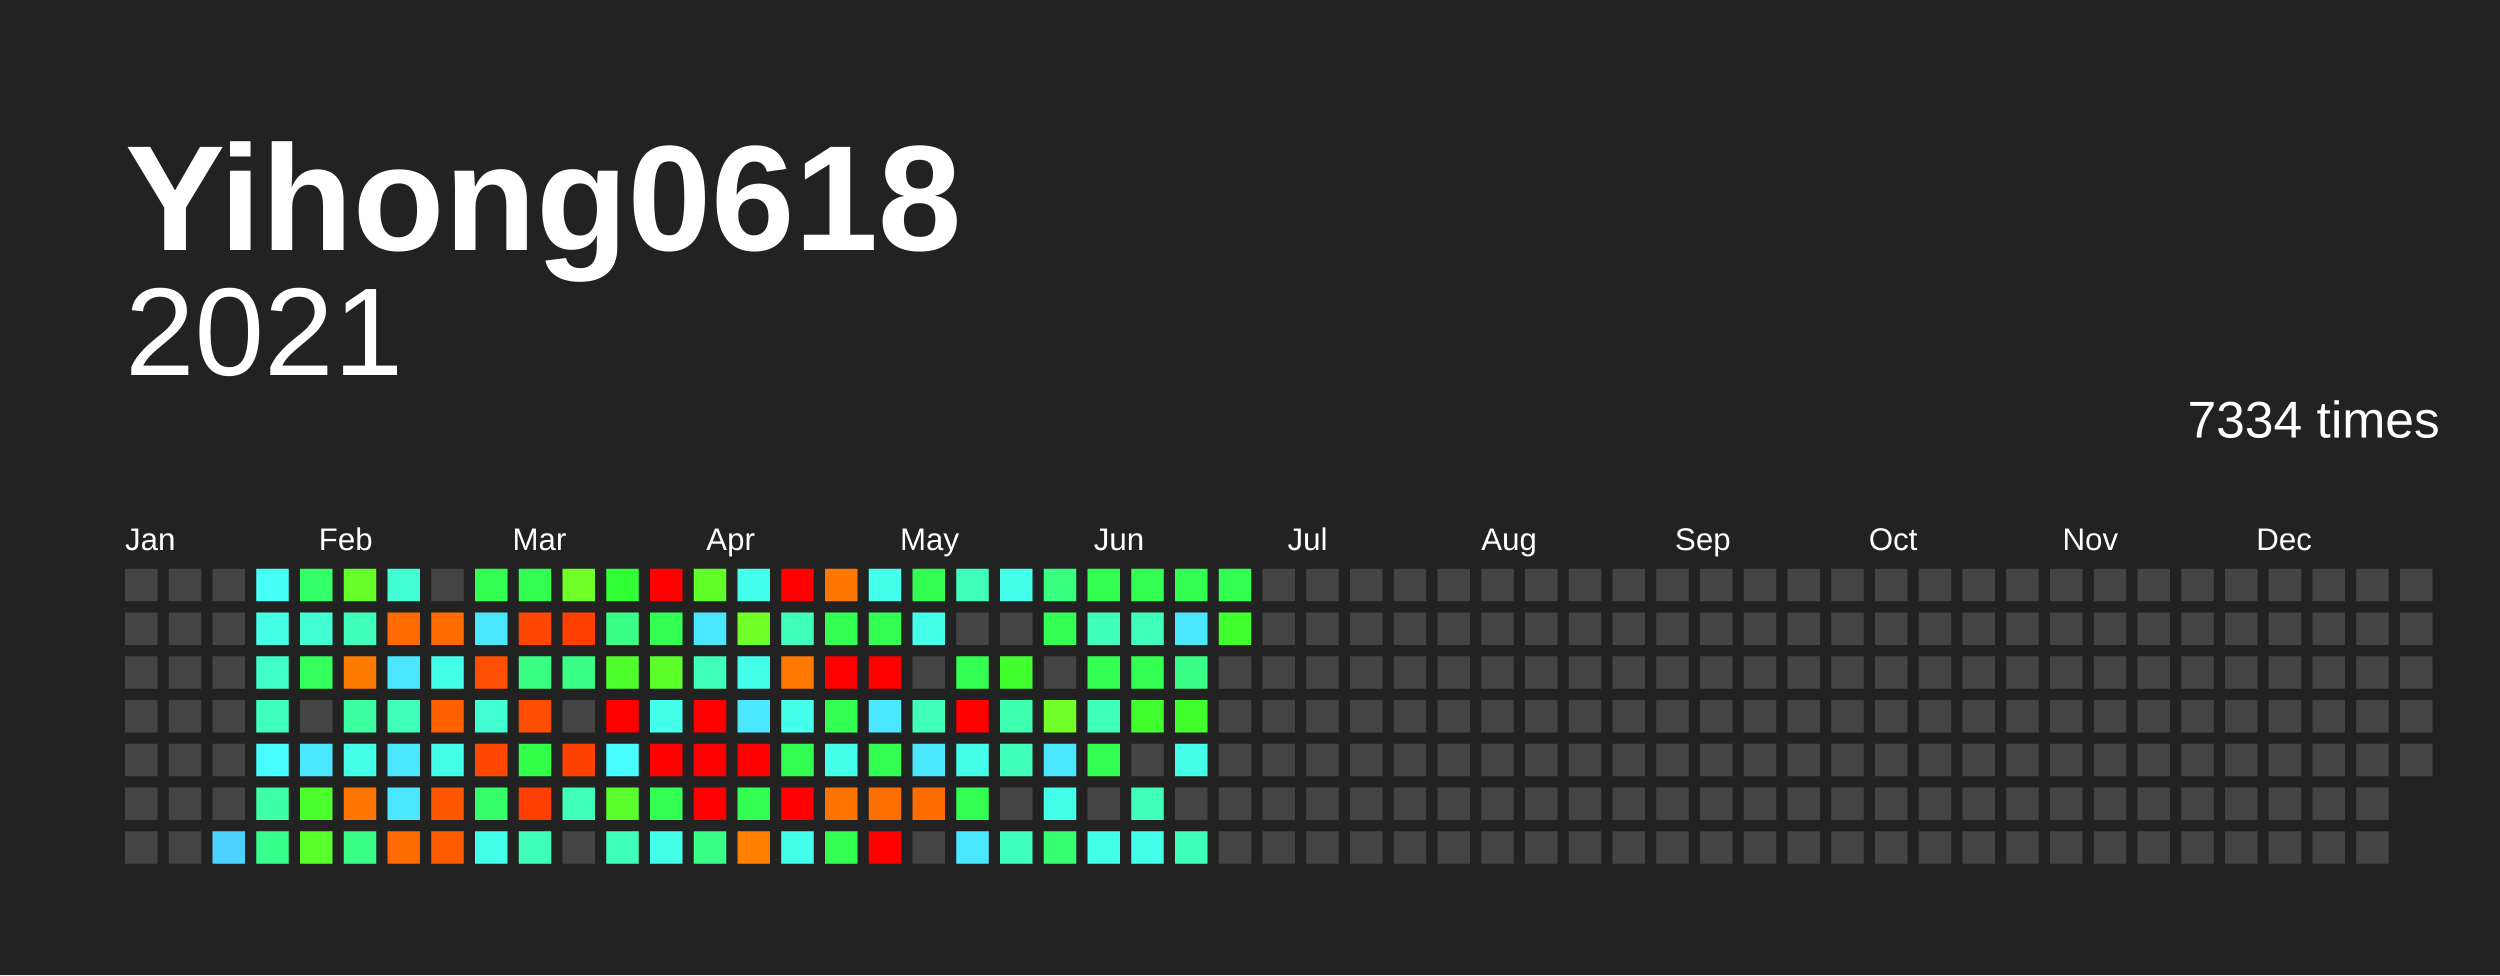
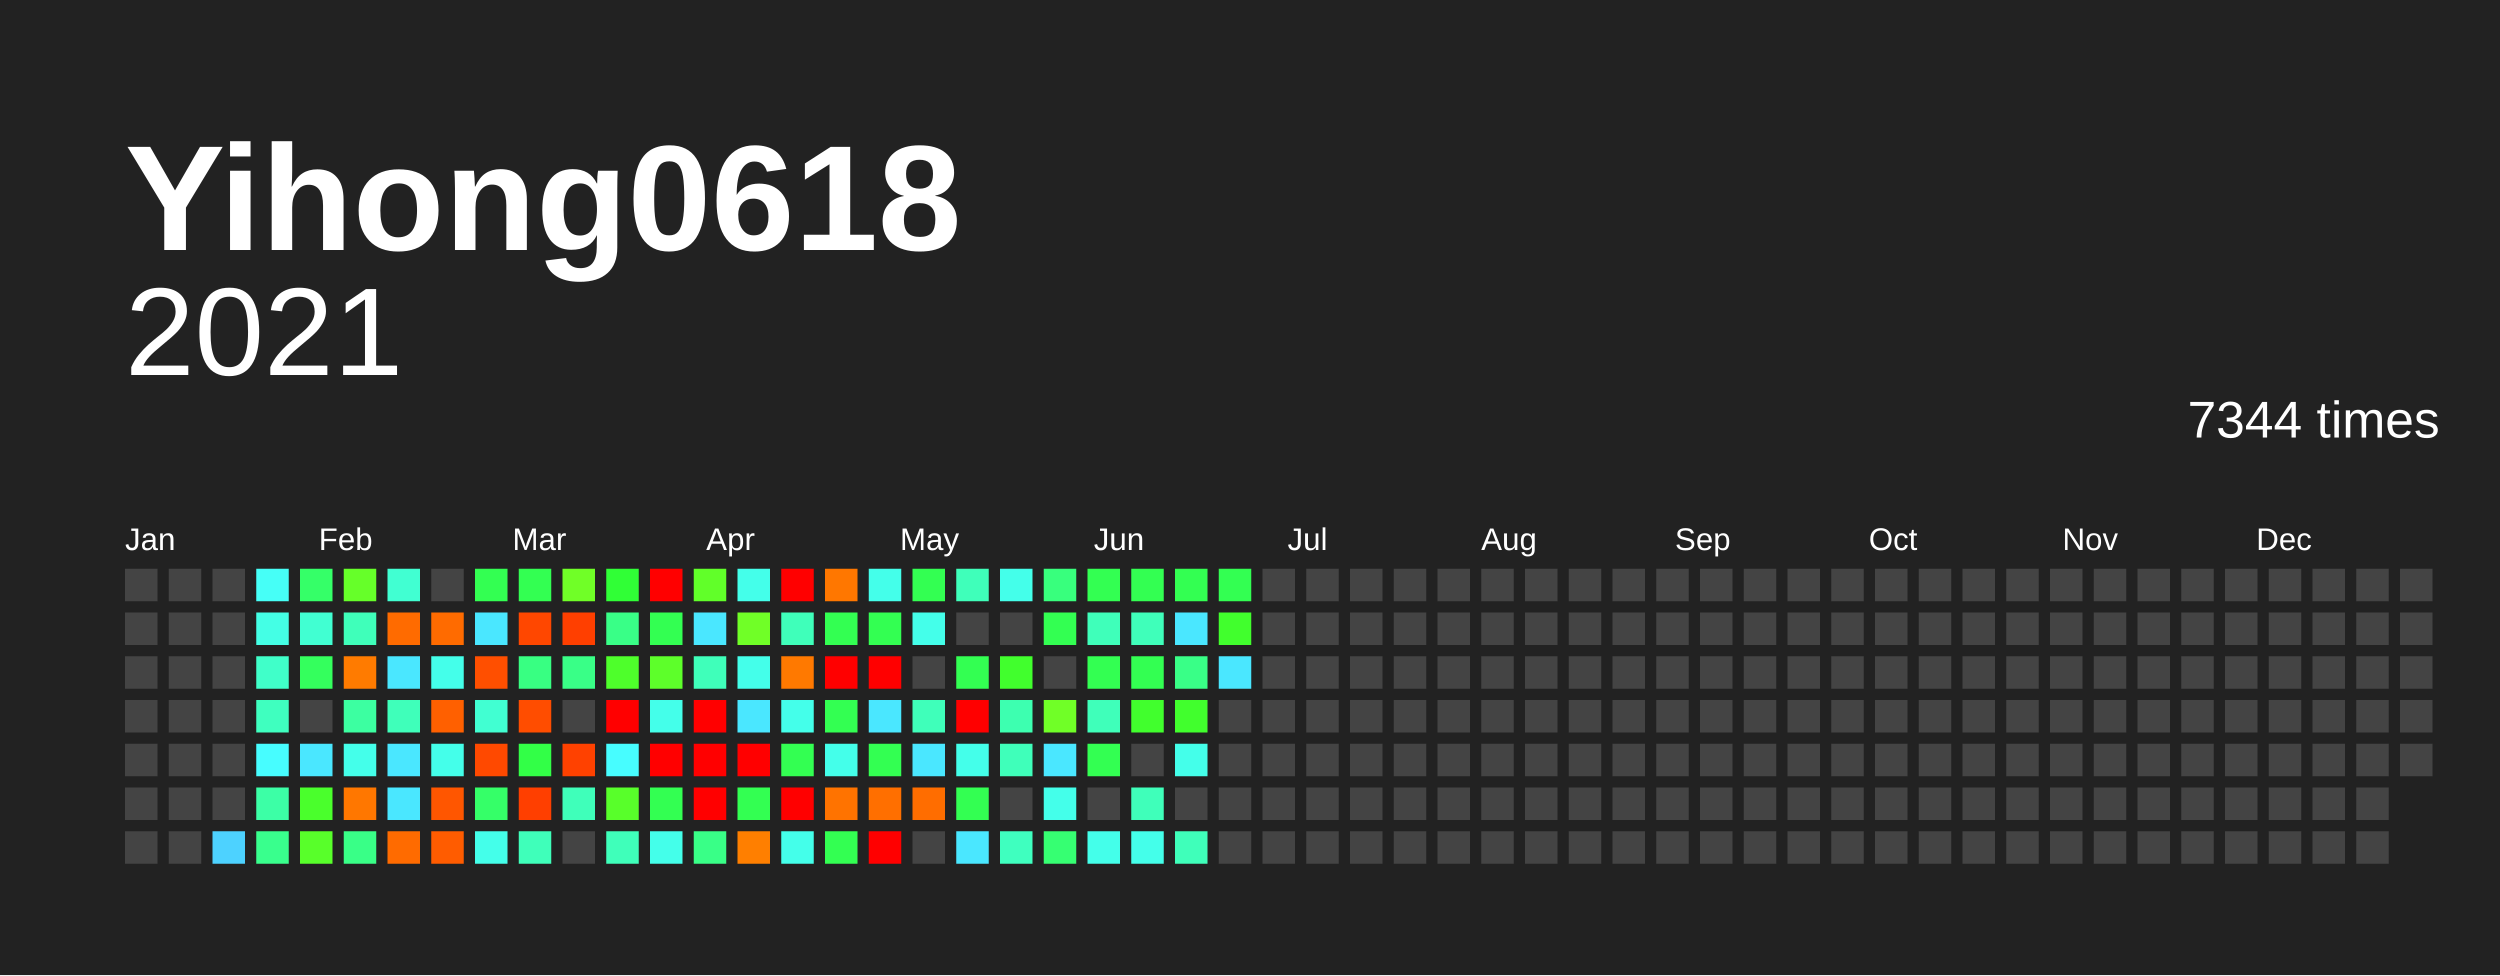
<svg xmlns="http://www.w3.org/2000/svg" baseProfile="full" height="78mm" version="1.1" viewBox="0,0,200,78" width="200mm">
  <defs />
  <rect fill="#222222" height="78" width="200" x="0" y="0" />
  <text fill="#FFFFFF" style="font-size:12px; font-family:Arial; font-weight:bold;" x="10" y="20">Yihong0618</text>
  <text alignment-baseline="hanging" fill="#FFFFFF" style="font-size:10.0px; font-family:Arial;" x="10" y="30">2021</text>
-   <text alignment-baseline="hanging" fill="#FFFFFF" style="font-size:4.125px; font-family:Arial;" x="175" y="35">7334 times</text>
+   <text alignment-baseline="hanging" fill="#FFFFFF" style="font-size:4.125px; font-family:Arial;" x="175" y="35">7344 times</text>
  <text fill="#FFFFFF" style="font-size:2.5px; font-family:Arial" x="10.0" y="44">Jan</text>
  <text fill="#FFFFFF" style="font-size:2.5px; font-family:Arial" x="25.5" y="44">Feb</text>
  <text fill="#FFFFFF" style="font-size:2.5px; font-family:Arial" x="41.0" y="44">Mar</text>
  <text fill="#FFFFFF" style="font-size:2.5px; font-family:Arial" x="56.5" y="44">Apr</text>
  <text fill="#FFFFFF" style="font-size:2.5px; font-family:Arial" x="72.0" y="44">May</text>
  <text fill="#FFFFFF" style="font-size:2.5px; font-family:Arial" x="87.5" y="44">Jun</text>
  <text fill="#FFFFFF" style="font-size:2.5px; font-family:Arial" x="103.0" y="44">Jul</text>
  <text fill="#FFFFFF" style="font-size:2.5px; font-family:Arial" x="118.5" y="44">Aug</text>
  <text fill="#FFFFFF" style="font-size:2.5px; font-family:Arial" x="134.0" y="44">Sep</text>
  <text fill="#FFFFFF" style="font-size:2.5px; font-family:Arial" x="149.5" y="44">Oct</text>
  <text fill="#FFFFFF" style="font-size:2.5px; font-family:Arial" x="165.0" y="44">Nov</text>
  <text fill="#FFFFFF" style="font-size:2.5px; font-family:Arial" x="180.5" y="44">Dec</text>
  <rect fill="#444444" height="2.6" width="2.6" x="10.0" y="45.5" />
  <rect fill="#444444" height="2.6" width="2.6" x="10.0" y="49.0" />
  <rect fill="#444444" height="2.6" width="2.6" x="10.0" y="52.5" />
  <rect fill="#444444" height="2.6" width="2.6" x="10.0" y="56.0" />
  <rect fill="#444444" height="2.6" width="2.6" x="10.0" y="59.5" />
  <rect fill="#444444" height="2.6" width="2.6" x="10.0" y="63.0" />
  <rect fill="#444444" height="2.6" width="2.6" x="10.0" y="66.5" />
  <rect fill="#444444" height="2.6" width="2.6" x="13.5" y="45.5" />
  <rect fill="#444444" height="2.6" width="2.6" x="13.5" y="49.0" />
  <rect fill="#444444" height="2.6" width="2.6" x="13.5" y="52.5" />
  <rect fill="#444444" height="2.6" width="2.6" x="13.5" y="56.0" />
  <rect fill="#444444" height="2.6" width="2.6" x="13.5" y="59.5" />
  <rect fill="#444444" height="2.6" width="2.6" x="13.5" y="63.0" />
  <rect fill="#444444" height="2.6" width="2.6" x="13.5" y="66.5" />
  <rect fill="#444444" height="2.6" width="2.6" x="17.0" y="45.5" />
  <rect fill="#444444" height="2.6" width="2.6" x="17.0" y="49.0" />
  <rect fill="#444444" height="2.6" width="2.6" x="17.0" y="52.5" />
  <rect fill="#444444" height="2.6" width="2.6" x="17.0" y="56.0" />
  <rect fill="#444444" height="2.6" width="2.6" x="17.0" y="59.5" />
  <rect fill="#444444" height="2.6" width="2.6" x="17.0" y="63.0" />
  <rect fill="#4dd2ff" height="2.6" width="2.6" x="17.0" y="66.5" />
  <rect fill="#46fff7" height="2.6" width="2.6" x="20.5" y="45.5" />
  <rect fill="#44ffe5" height="2.6" width="2.6" x="20.5" y="49.0" />
  <rect fill="#40ffc9" height="2.6" width="2.6" x="20.5" y="52.5" />
  <rect fill="#3fffbf" height="2.6" width="2.6" x="20.5" y="56.0" />
  <rect fill="#47fdff" height="2.6" width="2.6" x="20.5" y="59.5" />
  <rect fill="#3cffa6" height="2.6" width="2.6" x="20.5" y="63.0" />
  <rect fill="#39ff8d" height="2.6" width="2.6" x="20.5" y="66.5" />
  <rect fill="#35ff68" height="2.6" width="2.6" x="24.0" y="45.5" />
  <rect fill="#41ffd2" height="2.6" width="2.6" x="24.0" y="49.0" />
  <rect fill="#34ff5d" height="2.6" width="2.6" x="24.0" y="52.5" />
  <rect fill="#444444" height="2.6" width="2.6" x="24.0" y="56.0" />
  <rect fill="#4ae7ff" height="2.6" width="2.6" x="24.0" y="59.5" />
  <rect fill="#4aff2c" height="2.6" width="2.6" x="24.0" y="63.0" />
  <rect fill="#58ff2a" height="2.6" width="2.6" x="24.0" y="66.5" />
  <rect fill="#66ff29" height="2.6" width="2.6" x="27.5" y="45.5" />
  <rect fill="#3fffba" height="2.6" width="2.6" x="27.5" y="49.0" />
  <rect fill="#ff7b00" height="2.6" width="2.6" x="27.5" y="52.5" />
  <rect fill="#3cffa1" height="2.6" width="2.6" x="27.5" y="56.0" />
  <rect fill="#44ffea" height="2.6" width="2.6" x="27.5" y="59.5" />
  <rect fill="#ff7700" height="2.6" width="2.6" x="27.5" y="63.0" />
  <rect fill="#39ff87" height="2.6" width="2.6" x="27.5" y="66.5" />
  <rect fill="#41ffd2" height="2.6" width="2.6" x="31.0" y="45.5" />
  <rect fill="#ff6b00" height="2.6" width="2.6" x="31.0" y="49.0" />
  <rect fill="#4ae7ff" height="2.6" width="2.6" x="31.0" y="52.5" />
  <rect fill="#3fffba" height="2.6" width="2.6" x="31.0" y="56.0" />
  <rect fill="#4ae7ff" height="2.6" width="2.6" x="31.0" y="59.5" />
  <rect fill="#4ae7ff" height="2.6" width="2.6" x="31.0" y="63.0" />
  <rect fill="#ff6b00" height="2.6" width="2.6" x="31.0" y="66.5" />
  <rect fill="#444444" height="2.6" width="2.6" x="34.5" y="45.5" />
  <rect fill="#ff6b00" height="2.6" width="2.6" x="34.5" y="49.0" />
  <rect fill="#44ffea" height="2.6" width="2.6" x="34.5" y="52.5" />
  <rect fill="#ff6000" height="2.6" width="2.6" x="34.5" y="56.0" />
  <rect fill="#44ffea" height="2.6" width="2.6" x="34.5" y="59.5" />
  <rect fill="#ff5600" height="2.6" width="2.6" x="34.5" y="63.0" />
  <rect fill="#ff5c00" height="2.6" width="2.6" x="34.5" y="66.5" />
  <rect fill="#33ff52" height="2.6" width="2.6" x="38.0" y="45.5" />
  <rect fill="#4ae7ff" height="2.6" width="2.6" x="38.0" y="49.0" />
  <rect fill="#ff4f00" height="2.6" width="2.6" x="38.0" y="52.5" />
  <rect fill="#41ffd2" height="2.6" width="2.6" x="38.0" y="56.0" />
  <rect fill="#ff4900" height="2.6" width="2.6" x="38.0" y="59.5" />
  <rect fill="#35ff68" height="2.6" width="2.6" x="38.0" y="63.0" />
  <rect fill="#44ffea" height="2.6" width="2.6" x="38.0" y="66.5" />
  <rect fill="#33ff52" height="2.6" width="2.6" x="41.5" y="45.5" />
  <rect fill="#ff4700" height="2.6" width="2.6" x="41.5" y="49.0" />
  <rect fill="#38ff82" height="2.6" width="2.6" x="41.5" y="52.5" />
  <rect fill="#ff4d00" height="2.6" width="2.6" x="41.5" y="56.0" />
  <rect fill="#32ff47" height="2.6" width="2.6" x="41.5" y="59.5" />
  <rect fill="#ff3f00" height="2.6" width="2.6" x="41.5" y="63.0" />
  <rect fill="#3fffba" height="2.6" width="2.6" x="41.5" y="66.5" />
  <rect fill="#70ff27" height="2.6" width="2.6" x="45.0" y="45.5" />
  <rect fill="#ff3f00" height="2.6" width="2.6" x="45.0" y="49.0" />
  <rect fill="#39ff87" height="2.6" width="2.6" x="45.0" y="52.5" />
  <rect fill="#444444" height="2.6" width="2.6" x="45.0" y="56.0" />
  <rect fill="#ff4100" height="2.6" width="2.6" x="45.0" y="59.5" />
  <rect fill="#3fffba" height="2.6" width="2.6" x="45.0" y="63.0" />
  <rect fill="#444444" height="2.6" width="2.6" x="45.0" y="66.5" />
  <rect fill="#30ff36" height="2.6" width="2.6" x="48.5" y="45.5" />
  <rect fill="#39ff87" height="2.6" width="2.6" x="48.5" y="49.0" />
  <rect fill="#4eff2b" height="2.6" width="2.6" x="48.5" y="52.5" />
  <rect fill="red" height="2.6" width="2.6" x="48.5" y="56.0" />
  <rect fill="#47fdff" height="2.6" width="2.6" x="48.5" y="59.5" />
  <rect fill="#58ff2a" height="2.6" width="2.6" x="48.5" y="63.0" />
  <rect fill="#3fffba" height="2.6" width="2.6" x="48.5" y="66.5" />
  <rect fill="red" height="2.6" width="2.6" x="52.0" y="45.5" />
  <rect fill="#33ff52" height="2.6" width="2.6" x="52.0" y="49.0" />
  <rect fill="#5dff2a" height="2.6" width="2.6" x="52.0" y="52.5" />
  <rect fill="#44ffea" height="2.6" width="2.6" x="52.0" y="56.0" />
  <rect fill="red" height="2.6" width="2.6" x="52.0" y="59.5" />
  <rect fill="#33ff52" height="2.6" width="2.6" x="52.0" y="63.0" />
  <rect fill="#44ffea" height="2.6" width="2.6" x="52.0" y="66.5" />
  <rect fill="#61ff29" height="2.6" width="2.6" x="55.5" y="45.5" />
  <rect fill="#4ae7ff" height="2.6" width="2.6" x="55.5" y="49.0" />
  <rect fill="#3fffba" height="2.6" width="2.6" x="55.5" y="52.5" />
  <rect fill="red" height="2.6" width="2.6" x="55.5" y="56.0" />
  <rect fill="red" height="2.6" width="2.6" x="55.5" y="59.5" />
  <rect fill="red" height="2.6" width="2.6" x="55.5" y="63.0" />
  <rect fill="#39ff87" height="2.6" width="2.6" x="55.5" y="66.5" />
  <rect fill="#44ffea" height="2.6" width="2.6" x="59.0" y="45.5" />
  <rect fill="#70ff27" height="2.6" width="2.6" x="59.0" y="49.0" />
  <rect fill="#44ffea" height="2.6" width="2.6" x="59.0" y="52.5" />
  <rect fill="#4ae7ff" height="2.6" width="2.6" x="59.0" y="56.0" />
  <rect fill="red" height="2.6" width="2.6" x="59.0" y="59.5" />
  <rect fill="#33ff52" height="2.6" width="2.6" x="59.0" y="63.0" />
  <rect fill="#ff7f00" height="2.6" width="2.6" x="59.0" y="66.5" />
  <rect fill="red" height="2.6" width="2.6" x="62.5" y="45.5" />
  <rect fill="#3fffba" height="2.6" width="2.6" x="62.5" y="49.0" />
  <rect fill="#ff7900" height="2.6" width="2.6" x="62.5" y="52.5" />
  <rect fill="#44ffea" height="2.6" width="2.6" x="62.5" y="56.0" />
  <rect fill="#33ff52" height="2.6" width="2.6" x="62.5" y="59.5" />
  <rect fill="red" height="2.6" width="2.6" x="62.5" y="63.0" />
  <rect fill="#44ffea" height="2.6" width="2.6" x="62.5" y="66.5" />
  <rect fill="#ff7700" height="2.6" width="2.6" x="66.0" y="45.5" />
  <rect fill="#33ff52" height="2.6" width="2.6" x="66.0" y="49.0" />
  <rect fill="red" height="2.6" width="2.6" x="66.0" y="52.5" />
  <rect fill="#33ff52" height="2.6" width="2.6" x="66.0" y="56.0" />
  <rect fill="#44ffea" height="2.6" width="2.6" x="66.0" y="59.5" />
  <rect fill="#ff7300" height="2.6" width="2.6" x="66.0" y="63.0" />
  <rect fill="#33ff52" height="2.6" width="2.6" x="66.0" y="66.5" />
  <rect fill="#44ffea" height="2.6" width="2.6" x="69.5" y="45.5" />
  <rect fill="#33ff52" height="2.6" width="2.6" x="69.5" y="49.0" />
  <rect fill="red" height="2.6" width="2.6" x="69.5" y="52.5" />
  <rect fill="#4ae7ff" height="2.6" width="2.6" x="69.5" y="56.0" />
  <rect fill="#33ff52" height="2.6" width="2.6" x="69.5" y="59.5" />
  <rect fill="#ff6f00" height="2.6" width="2.6" x="69.5" y="63.0" />
  <rect fill="red" height="2.6" width="2.6" x="69.5" y="66.5" />
  <rect fill="#33ff52" height="2.6" width="2.6" x="73.0" y="45.5" />
  <rect fill="#44ffea" height="2.6" width="2.6" x="73.0" y="49.0" />
  <rect fill="#444444" height="2.6" width="2.6" x="73.0" y="52.5" />
  <rect fill="#3fffba" height="2.6" width="2.6" x="73.0" y="56.0" />
  <rect fill="#4ae7ff" height="2.6" width="2.6" x="73.0" y="59.5" />
  <rect fill="#ff6d00" height="2.6" width="2.6" x="73.0" y="63.0" />
  <rect fill="#444444" height="2.6" width="2.6" x="73.0" y="66.5" />
  <rect fill="#3fffba" height="2.6" width="2.6" x="76.5" y="45.5" />
  <rect fill="#444444" height="2.6" width="2.6" x="76.5" y="49.0" />
  <rect fill="#33ff52" height="2.6" width="2.6" x="76.5" y="52.5" />
  <rect fill="red" height="2.6" width="2.6" x="76.5" y="56.0" />
  <rect fill="#44ffea" height="2.6" width="2.6" x="76.5" y="59.5" />
  <rect fill="#33ff52" height="2.6" width="2.6" x="76.5" y="63.0" />
  <rect fill="#4ae7ff" height="2.6" width="2.6" x="76.5" y="66.5" />
  <rect fill="#44ffea" height="2.6" width="2.6" x="80.0" y="45.5" />
  <rect fill="#444444" height="2.6" width="2.6" x="80.0" y="49.0" />
  <rect fill="#41ff2d" height="2.6" width="2.6" x="80.0" y="52.5" />
  <rect fill="#3dffb0" height="2.6" width="2.6" x="80.0" y="56.0" />
  <rect fill="#3fffba" height="2.6" width="2.6" x="80.0" y="59.5" />
  <rect fill="#444444" height="2.6" width="2.6" x="80.0" y="63.0" />
  <rect fill="#3fffbf" height="2.6" width="2.6" x="80.0" y="66.5" />
  <rect fill="#38ff7d" height="2.6" width="2.6" x="83.5" y="45.5" />
  <rect fill="#33ff52" height="2.6" width="2.6" x="83.5" y="49.0" />
  <rect fill="#444444" height="2.6" width="2.6" x="83.5" y="52.5" />
  <rect fill="#70ff27" height="2.6" width="2.6" x="83.5" y="56.0" />
  <rect fill="#4ae7ff" height="2.6" width="2.6" x="83.5" y="59.5" />
  <rect fill="#44ffea" height="2.6" width="2.6" x="83.5" y="63.0" />
  <rect fill="#36ff72" height="2.6" width="2.6" x="83.5" y="66.5" />
  <rect fill="#33ff52" height="2.6" width="2.6" x="87.0" y="45.5" />
  <rect fill="#3fffba" height="2.6" width="2.6" x="87.0" y="49.0" />
  <rect fill="#33ff52" height="2.6" width="2.6" x="87.0" y="52.5" />
  <rect fill="#3fffba" height="2.6" width="2.6" x="87.0" y="56.0" />
  <rect fill="#33ff52" height="2.6" width="2.6" x="87.0" y="59.5" />
  <rect fill="#444444" height="2.6" width="2.6" x="87.0" y="63.0" />
  <rect fill="#44ffea" height="2.6" width="2.6" x="87.0" y="66.5" />
  <rect fill="#33ff52" height="2.6" width="2.6" x="90.5" y="45.5" />
  <rect fill="#3fffba" height="2.6" width="2.6" x="90.5" y="49.0" />
  <rect fill="#33ff52" height="2.6" width="2.6" x="90.5" y="52.5" />
  <rect fill="#41ff2d" height="2.6" width="2.6" x="90.5" y="56.0" />
  <rect fill="#444444" height="2.6" width="2.6" x="90.5" y="59.5" />
  <rect fill="#3fffba" height="2.6" width="2.6" x="90.5" y="63.0" />
  <rect fill="#44ffea" height="2.6" width="2.6" x="90.5" y="66.5" />
  <rect fill="#33ff52" height="2.6" width="2.6" x="94.0" y="45.5" />
  <rect fill="#4ae7ff" height="2.6" width="2.6" x="94.0" y="49.0" />
  <rect fill="#39ff87" height="2.6" width="2.6" x="94.0" y="52.5" />
  <rect fill="#41ff2d" height="2.6" width="2.6" x="94.0" y="56.0" />
  <rect fill="#44ffea" height="2.6" width="2.6" x="94.0" y="59.5" />
  <rect fill="#444444" height="2.6" width="2.6" x="94.0" y="63.0" />
  <rect fill="#3fffba" height="2.6" width="2.6" x="94.0" y="66.5" />
  <rect fill="#33ff52" height="2.6" width="2.6" x="97.5" y="45.5" />
  <rect fill="#41ff2d" height="2.6" width="2.6" x="97.5" y="49.0" />
-   <rect fill="#444444" height="2.6" width="2.6" x="97.5" y="52.5" />
+   <rect fill="#4ae7ff" height="2.6" width="2.6" x="97.5" y="52.5" />
  <rect fill="#444444" height="2.6" width="2.6" x="97.5" y="56.0" />
  <rect fill="#444444" height="2.6" width="2.6" x="97.5" y="59.5" />
  <rect fill="#444444" height="2.6" width="2.6" x="97.5" y="63.0" />
  <rect fill="#444444" height="2.6" width="2.6" x="97.5" y="66.5" />
  <rect fill="#444444" height="2.6" width="2.6" x="101.0" y="45.5" />
  <rect fill="#444444" height="2.6" width="2.6" x="101.0" y="49.0" />
  <rect fill="#444444" height="2.6" width="2.6" x="101.0" y="52.5" />
  <rect fill="#444444" height="2.6" width="2.6" x="101.0" y="56.0" />
  <rect fill="#444444" height="2.6" width="2.6" x="101.0" y="59.5" />
  <rect fill="#444444" height="2.6" width="2.6" x="101.0" y="63.0" />
  <rect fill="#444444" height="2.6" width="2.6" x="101.0" y="66.5" />
  <rect fill="#444444" height="2.6" width="2.6" x="104.5" y="45.5" />
  <rect fill="#444444" height="2.6" width="2.6" x="104.5" y="49.0" />
  <rect fill="#444444" height="2.6" width="2.6" x="104.5" y="52.5" />
  <rect fill="#444444" height="2.6" width="2.6" x="104.5" y="56.0" />
  <rect fill="#444444" height="2.6" width="2.6" x="104.5" y="59.5" />
  <rect fill="#444444" height="2.6" width="2.6" x="104.5" y="63.0" />
  <rect fill="#444444" height="2.6" width="2.6" x="104.5" y="66.5" />
  <rect fill="#444444" height="2.6" width="2.6" x="108.0" y="45.5" />
  <rect fill="#444444" height="2.6" width="2.6" x="108.0" y="49.0" />
  <rect fill="#444444" height="2.6" width="2.6" x="108.0" y="52.5" />
  <rect fill="#444444" height="2.6" width="2.6" x="108.0" y="56.0" />
  <rect fill="#444444" height="2.6" width="2.6" x="108.0" y="59.5" />
  <rect fill="#444444" height="2.6" width="2.6" x="108.0" y="63.0" />
  <rect fill="#444444" height="2.6" width="2.6" x="108.0" y="66.5" />
  <rect fill="#444444" height="2.6" width="2.6" x="111.5" y="45.5" />
  <rect fill="#444444" height="2.6" width="2.6" x="111.5" y="49.0" />
  <rect fill="#444444" height="2.6" width="2.6" x="111.5" y="52.5" />
  <rect fill="#444444" height="2.6" width="2.6" x="111.5" y="56.0" />
  <rect fill="#444444" height="2.6" width="2.6" x="111.5" y="59.5" />
  <rect fill="#444444" height="2.6" width="2.6" x="111.5" y="63.0" />
  <rect fill="#444444" height="2.6" width="2.6" x="111.5" y="66.5" />
  <rect fill="#444444" height="2.6" width="2.6" x="115.0" y="45.5" />
  <rect fill="#444444" height="2.6" width="2.6" x="115.0" y="49.0" />
  <rect fill="#444444" height="2.6" width="2.6" x="115.0" y="52.5" />
  <rect fill="#444444" height="2.6" width="2.6" x="115.0" y="56.0" />
  <rect fill="#444444" height="2.6" width="2.6" x="115.0" y="59.5" />
  <rect fill="#444444" height="2.6" width="2.6" x="115.0" y="63.0" />
  <rect fill="#444444" height="2.6" width="2.6" x="115.0" y="66.5" />
  <rect fill="#444444" height="2.6" width="2.6" x="118.5" y="45.5" />
  <rect fill="#444444" height="2.6" width="2.6" x="118.5" y="49.0" />
  <rect fill="#444444" height="2.6" width="2.6" x="118.5" y="52.5" />
  <rect fill="#444444" height="2.6" width="2.6" x="118.5" y="56.0" />
  <rect fill="#444444" height="2.6" width="2.6" x="118.5" y="59.5" />
  <rect fill="#444444" height="2.6" width="2.6" x="118.5" y="63.0" />
  <rect fill="#444444" height="2.6" width="2.6" x="118.5" y="66.5" />
  <rect fill="#444444" height="2.6" width="2.6" x="122.0" y="45.5" />
  <rect fill="#444444" height="2.6" width="2.6" x="122.0" y="49.0" />
  <rect fill="#444444" height="2.6" width="2.6" x="122.0" y="52.5" />
  <rect fill="#444444" height="2.6" width="2.6" x="122.0" y="56.0" />
  <rect fill="#444444" height="2.6" width="2.6" x="122.0" y="59.5" />
  <rect fill="#444444" height="2.6" width="2.6" x="122.0" y="63.0" />
  <rect fill="#444444" height="2.6" width="2.6" x="122.0" y="66.5" />
  <rect fill="#444444" height="2.6" width="2.6" x="125.5" y="45.5" />
  <rect fill="#444444" height="2.6" width="2.6" x="125.5" y="49.0" />
  <rect fill="#444444" height="2.6" width="2.6" x="125.5" y="52.5" />
  <rect fill="#444444" height="2.6" width="2.6" x="125.5" y="56.0" />
  <rect fill="#444444" height="2.6" width="2.6" x="125.5" y="59.5" />
  <rect fill="#444444" height="2.6" width="2.6" x="125.5" y="63.0" />
  <rect fill="#444444" height="2.6" width="2.6" x="125.5" y="66.5" />
  <rect fill="#444444" height="2.6" width="2.6" x="129.0" y="45.5" />
  <rect fill="#444444" height="2.6" width="2.6" x="129.0" y="49.0" />
  <rect fill="#444444" height="2.6" width="2.6" x="129.0" y="52.5" />
  <rect fill="#444444" height="2.6" width="2.6" x="129.0" y="56.0" />
  <rect fill="#444444" height="2.6" width="2.6" x="129.0" y="59.5" />
  <rect fill="#444444" height="2.6" width="2.6" x="129.0" y="63.0" />
  <rect fill="#444444" height="2.6" width="2.6" x="129.0" y="66.5" />
  <rect fill="#444444" height="2.6" width="2.6" x="132.5" y="45.5" />
  <rect fill="#444444" height="2.6" width="2.6" x="132.5" y="49.0" />
  <rect fill="#444444" height="2.6" width="2.6" x="132.5" y="52.5" />
  <rect fill="#444444" height="2.6" width="2.6" x="132.5" y="56.0" />
  <rect fill="#444444" height="2.6" width="2.6" x="132.5" y="59.5" />
  <rect fill="#444444" height="2.6" width="2.6" x="132.5" y="63.0" />
  <rect fill="#444444" height="2.6" width="2.6" x="132.5" y="66.5" />
  <rect fill="#444444" height="2.6" width="2.6" x="136.0" y="45.5" />
  <rect fill="#444444" height="2.6" width="2.6" x="136.0" y="49.0" />
  <rect fill="#444444" height="2.6" width="2.6" x="136.0" y="52.5" />
  <rect fill="#444444" height="2.6" width="2.6" x="136.0" y="56.0" />
  <rect fill="#444444" height="2.6" width="2.6" x="136.0" y="59.5" />
  <rect fill="#444444" height="2.6" width="2.6" x="136.0" y="63.0" />
  <rect fill="#444444" height="2.6" width="2.6" x="136.0" y="66.5" />
  <rect fill="#444444" height="2.6" width="2.6" x="139.5" y="45.5" />
  <rect fill="#444444" height="2.6" width="2.6" x="139.5" y="49.0" />
  <rect fill="#444444" height="2.6" width="2.6" x="139.5" y="52.5" />
  <rect fill="#444444" height="2.6" width="2.6" x="139.5" y="56.0" />
  <rect fill="#444444" height="2.6" width="2.6" x="139.5" y="59.5" />
  <rect fill="#444444" height="2.6" width="2.6" x="139.5" y="63.0" />
  <rect fill="#444444" height="2.6" width="2.6" x="139.5" y="66.5" />
  <rect fill="#444444" height="2.6" width="2.6" x="143.0" y="45.5" />
  <rect fill="#444444" height="2.6" width="2.6" x="143.0" y="49.0" />
  <rect fill="#444444" height="2.6" width="2.6" x="143.0" y="52.5" />
  <rect fill="#444444" height="2.6" width="2.6" x="143.0" y="56.0" />
  <rect fill="#444444" height="2.6" width="2.6" x="143.0" y="59.5" />
  <rect fill="#444444" height="2.6" width="2.6" x="143.0" y="63.0" />
  <rect fill="#444444" height="2.6" width="2.6" x="143.0" y="66.5" />
  <rect fill="#444444" height="2.6" width="2.6" x="146.5" y="45.5" />
  <rect fill="#444444" height="2.6" width="2.6" x="146.5" y="49.0" />
  <rect fill="#444444" height="2.6" width="2.6" x="146.5" y="52.5" />
  <rect fill="#444444" height="2.6" width="2.6" x="146.5" y="56.0" />
  <rect fill="#444444" height="2.6" width="2.6" x="146.5" y="59.5" />
  <rect fill="#444444" height="2.6" width="2.6" x="146.5" y="63.0" />
  <rect fill="#444444" height="2.6" width="2.6" x="146.5" y="66.5" />
  <rect fill="#444444" height="2.6" width="2.6" x="150.0" y="45.5" />
  <rect fill="#444444" height="2.6" width="2.6" x="150.0" y="49.0" />
  <rect fill="#444444" height="2.6" width="2.6" x="150.0" y="52.5" />
  <rect fill="#444444" height="2.6" width="2.6" x="150.0" y="56.0" />
  <rect fill="#444444" height="2.6" width="2.6" x="150.0" y="59.5" />
  <rect fill="#444444" height="2.6" width="2.6" x="150.0" y="63.0" />
  <rect fill="#444444" height="2.6" width="2.6" x="150.0" y="66.5" />
  <rect fill="#444444" height="2.6" width="2.6" x="153.5" y="45.5" />
  <rect fill="#444444" height="2.6" width="2.6" x="153.5" y="49.0" />
  <rect fill="#444444" height="2.6" width="2.6" x="153.5" y="52.5" />
  <rect fill="#444444" height="2.6" width="2.6" x="153.5" y="56.0" />
  <rect fill="#444444" height="2.6" width="2.6" x="153.5" y="59.5" />
  <rect fill="#444444" height="2.6" width="2.6" x="153.5" y="63.0" />
  <rect fill="#444444" height="2.6" width="2.6" x="153.5" y="66.5" />
  <rect fill="#444444" height="2.6" width="2.6" x="157.0" y="45.5" />
  <rect fill="#444444" height="2.6" width="2.6" x="157.0" y="49.0" />
  <rect fill="#444444" height="2.6" width="2.6" x="157.0" y="52.5" />
  <rect fill="#444444" height="2.6" width="2.6" x="157.0" y="56.0" />
  <rect fill="#444444" height="2.6" width="2.6" x="157.0" y="59.5" />
  <rect fill="#444444" height="2.6" width="2.6" x="157.0" y="63.0" />
  <rect fill="#444444" height="2.6" width="2.6" x="157.0" y="66.5" />
  <rect fill="#444444" height="2.6" width="2.6" x="160.5" y="45.5" />
  <rect fill="#444444" height="2.6" width="2.6" x="160.5" y="49.0" />
  <rect fill="#444444" height="2.6" width="2.6" x="160.5" y="52.5" />
  <rect fill="#444444" height="2.6" width="2.6" x="160.5" y="56.0" />
  <rect fill="#444444" height="2.6" width="2.6" x="160.5" y="59.5" />
  <rect fill="#444444" height="2.6" width="2.6" x="160.5" y="63.0" />
  <rect fill="#444444" height="2.6" width="2.6" x="160.5" y="66.5" />
  <rect fill="#444444" height="2.6" width="2.6" x="164.0" y="45.5" />
  <rect fill="#444444" height="2.6" width="2.6" x="164.0" y="49.0" />
  <rect fill="#444444" height="2.6" width="2.6" x="164.0" y="52.5" />
  <rect fill="#444444" height="2.6" width="2.6" x="164.0" y="56.0" />
  <rect fill="#444444" height="2.6" width="2.6" x="164.0" y="59.5" />
  <rect fill="#444444" height="2.6" width="2.6" x="164.0" y="63.0" />
  <rect fill="#444444" height="2.6" width="2.6" x="164.0" y="66.5" />
  <rect fill="#444444" height="2.6" width="2.6" x="167.5" y="45.5" />
  <rect fill="#444444" height="2.6" width="2.6" x="167.5" y="49.0" />
  <rect fill="#444444" height="2.6" width="2.6" x="167.5" y="52.5" />
  <rect fill="#444444" height="2.6" width="2.6" x="167.5" y="56.0" />
  <rect fill="#444444" height="2.6" width="2.6" x="167.5" y="59.5" />
  <rect fill="#444444" height="2.6" width="2.6" x="167.5" y="63.0" />
  <rect fill="#444444" height="2.6" width="2.6" x="167.5" y="66.5" />
  <rect fill="#444444" height="2.6" width="2.6" x="171.0" y="45.5" />
  <rect fill="#444444" height="2.6" width="2.6" x="171.0" y="49.0" />
  <rect fill="#444444" height="2.6" width="2.6" x="171.0" y="52.5" />
  <rect fill="#444444" height="2.6" width="2.6" x="171.0" y="56.0" />
  <rect fill="#444444" height="2.6" width="2.6" x="171.0" y="59.5" />
  <rect fill="#444444" height="2.6" width="2.6" x="171.0" y="63.0" />
  <rect fill="#444444" height="2.6" width="2.6" x="171.0" y="66.5" />
  <rect fill="#444444" height="2.6" width="2.6" x="174.5" y="45.5" />
  <rect fill="#444444" height="2.6" width="2.6" x="174.5" y="49.0" />
  <rect fill="#444444" height="2.6" width="2.6" x="174.5" y="52.5" />
  <rect fill="#444444" height="2.6" width="2.6" x="174.5" y="56.0" />
  <rect fill="#444444" height="2.6" width="2.6" x="174.5" y="59.5" />
  <rect fill="#444444" height="2.6" width="2.6" x="174.5" y="63.0" />
  <rect fill="#444444" height="2.6" width="2.6" x="174.5" y="66.5" />
  <rect fill="#444444" height="2.6" width="2.6" x="178.0" y="45.5" />
  <rect fill="#444444" height="2.6" width="2.6" x="178.0" y="49.0" />
  <rect fill="#444444" height="2.6" width="2.6" x="178.0" y="52.5" />
  <rect fill="#444444" height="2.6" width="2.6" x="178.0" y="56.0" />
  <rect fill="#444444" height="2.6" width="2.6" x="178.0" y="59.5" />
  <rect fill="#444444" height="2.6" width="2.6" x="178.0" y="63.0" />
  <rect fill="#444444" height="2.6" width="2.6" x="178.0" y="66.5" />
  <rect fill="#444444" height="2.6" width="2.6" x="181.5" y="45.5" />
  <rect fill="#444444" height="2.6" width="2.6" x="181.5" y="49.0" />
  <rect fill="#444444" height="2.6" width="2.6" x="181.5" y="52.5" />
  <rect fill="#444444" height="2.6" width="2.6" x="181.5" y="56.0" />
  <rect fill="#444444" height="2.6" width="2.6" x="181.5" y="59.5" />
  <rect fill="#444444" height="2.6" width="2.6" x="181.5" y="63.0" />
  <rect fill="#444444" height="2.6" width="2.6" x="181.5" y="66.5" />
  <rect fill="#444444" height="2.6" width="2.6" x="185.0" y="45.5" />
  <rect fill="#444444" height="2.6" width="2.6" x="185.0" y="49.0" />
  <rect fill="#444444" height="2.6" width="2.6" x="185.0" y="52.5" />
  <rect fill="#444444" height="2.6" width="2.6" x="185.0" y="56.0" />
  <rect fill="#444444" height="2.6" width="2.6" x="185.0" y="59.5" />
  <rect fill="#444444" height="2.6" width="2.6" x="185.0" y="63.0" />
  <rect fill="#444444" height="2.6" width="2.6" x="185.0" y="66.5" />
  <rect fill="#444444" height="2.6" width="2.6" x="188.5" y="45.5" />
  <rect fill="#444444" height="2.6" width="2.6" x="188.5" y="49.0" />
  <rect fill="#444444" height="2.6" width="2.6" x="188.5" y="52.5" />
  <rect fill="#444444" height="2.6" width="2.6" x="188.5" y="56.0" />
  <rect fill="#444444" height="2.6" width="2.6" x="188.5" y="59.5" />
  <rect fill="#444444" height="2.6" width="2.6" x="188.5" y="63.0" />
  <rect fill="#444444" height="2.6" width="2.6" x="188.5" y="66.5" />
  <rect fill="#444444" height="2.6" width="2.6" x="192.0" y="45.5" />
  <rect fill="#444444" height="2.6" width="2.6" x="192.0" y="49.0" />
  <rect fill="#444444" height="2.6" width="2.6" x="192.0" y="52.5" />
  <rect fill="#444444" height="2.6" width="2.6" x="192.0" y="56.0" />
  <rect fill="#444444" height="2.6" width="2.6" x="192.0" y="59.5" />
</svg>
